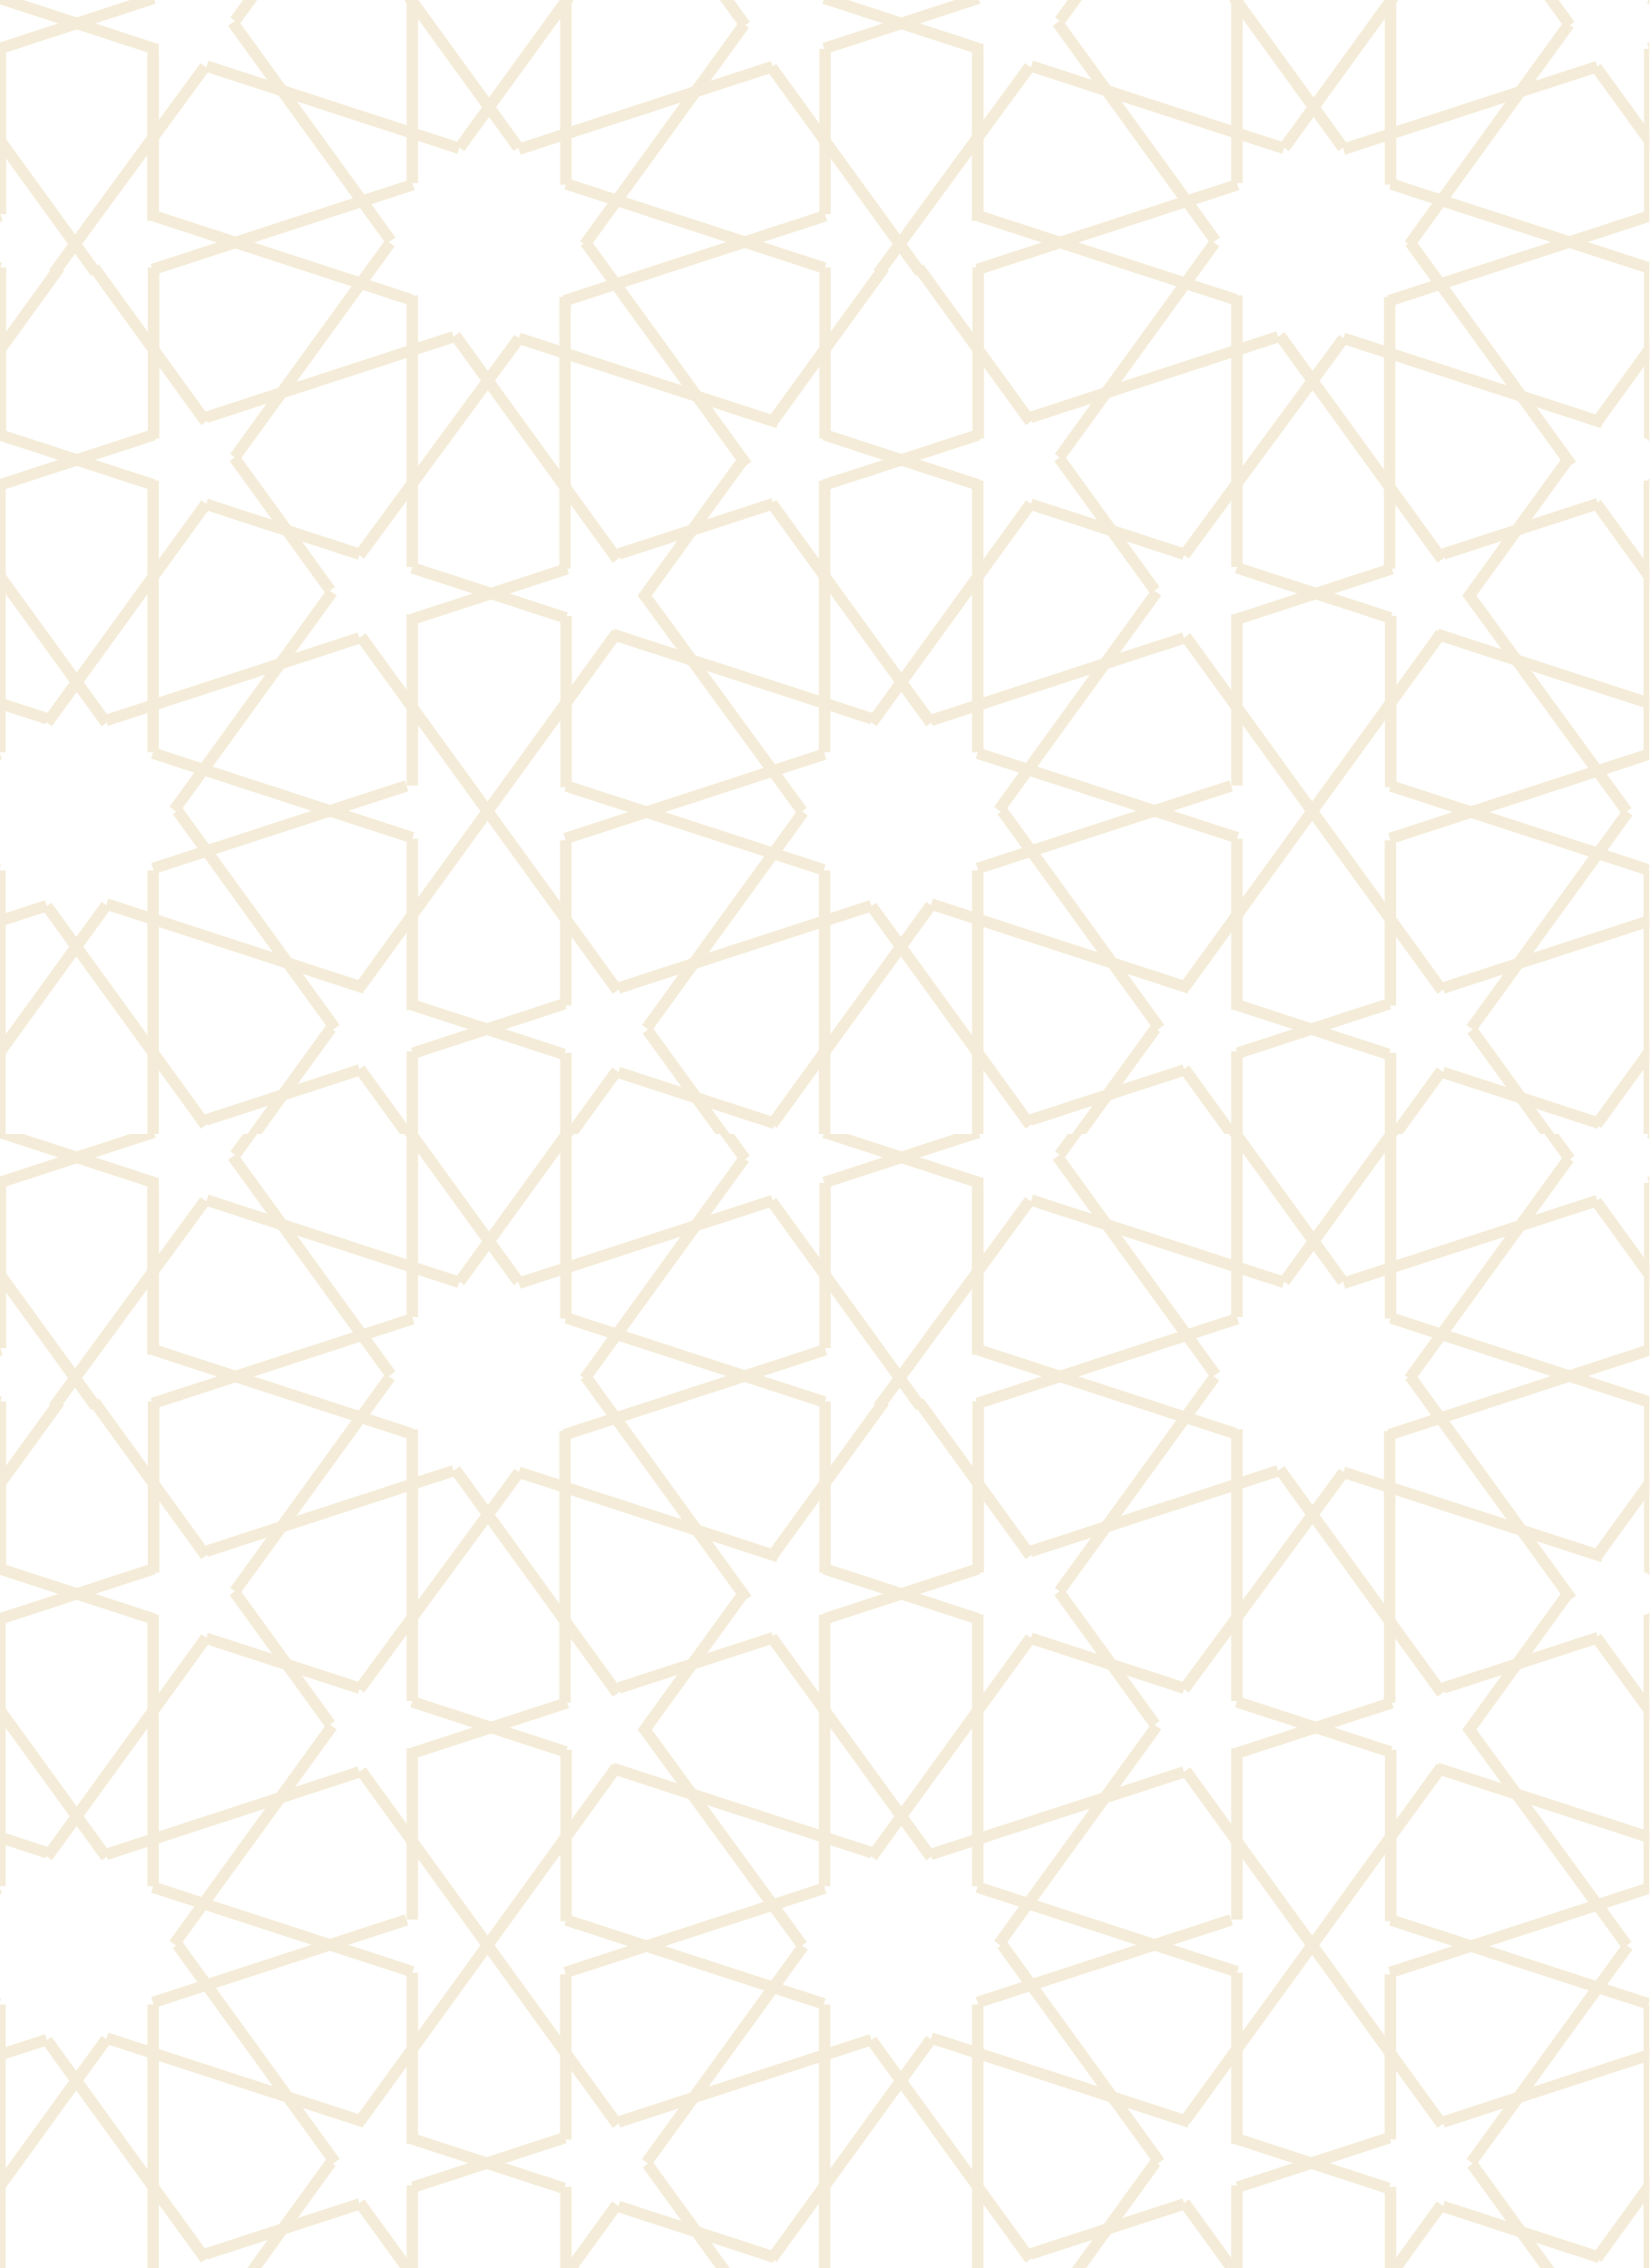
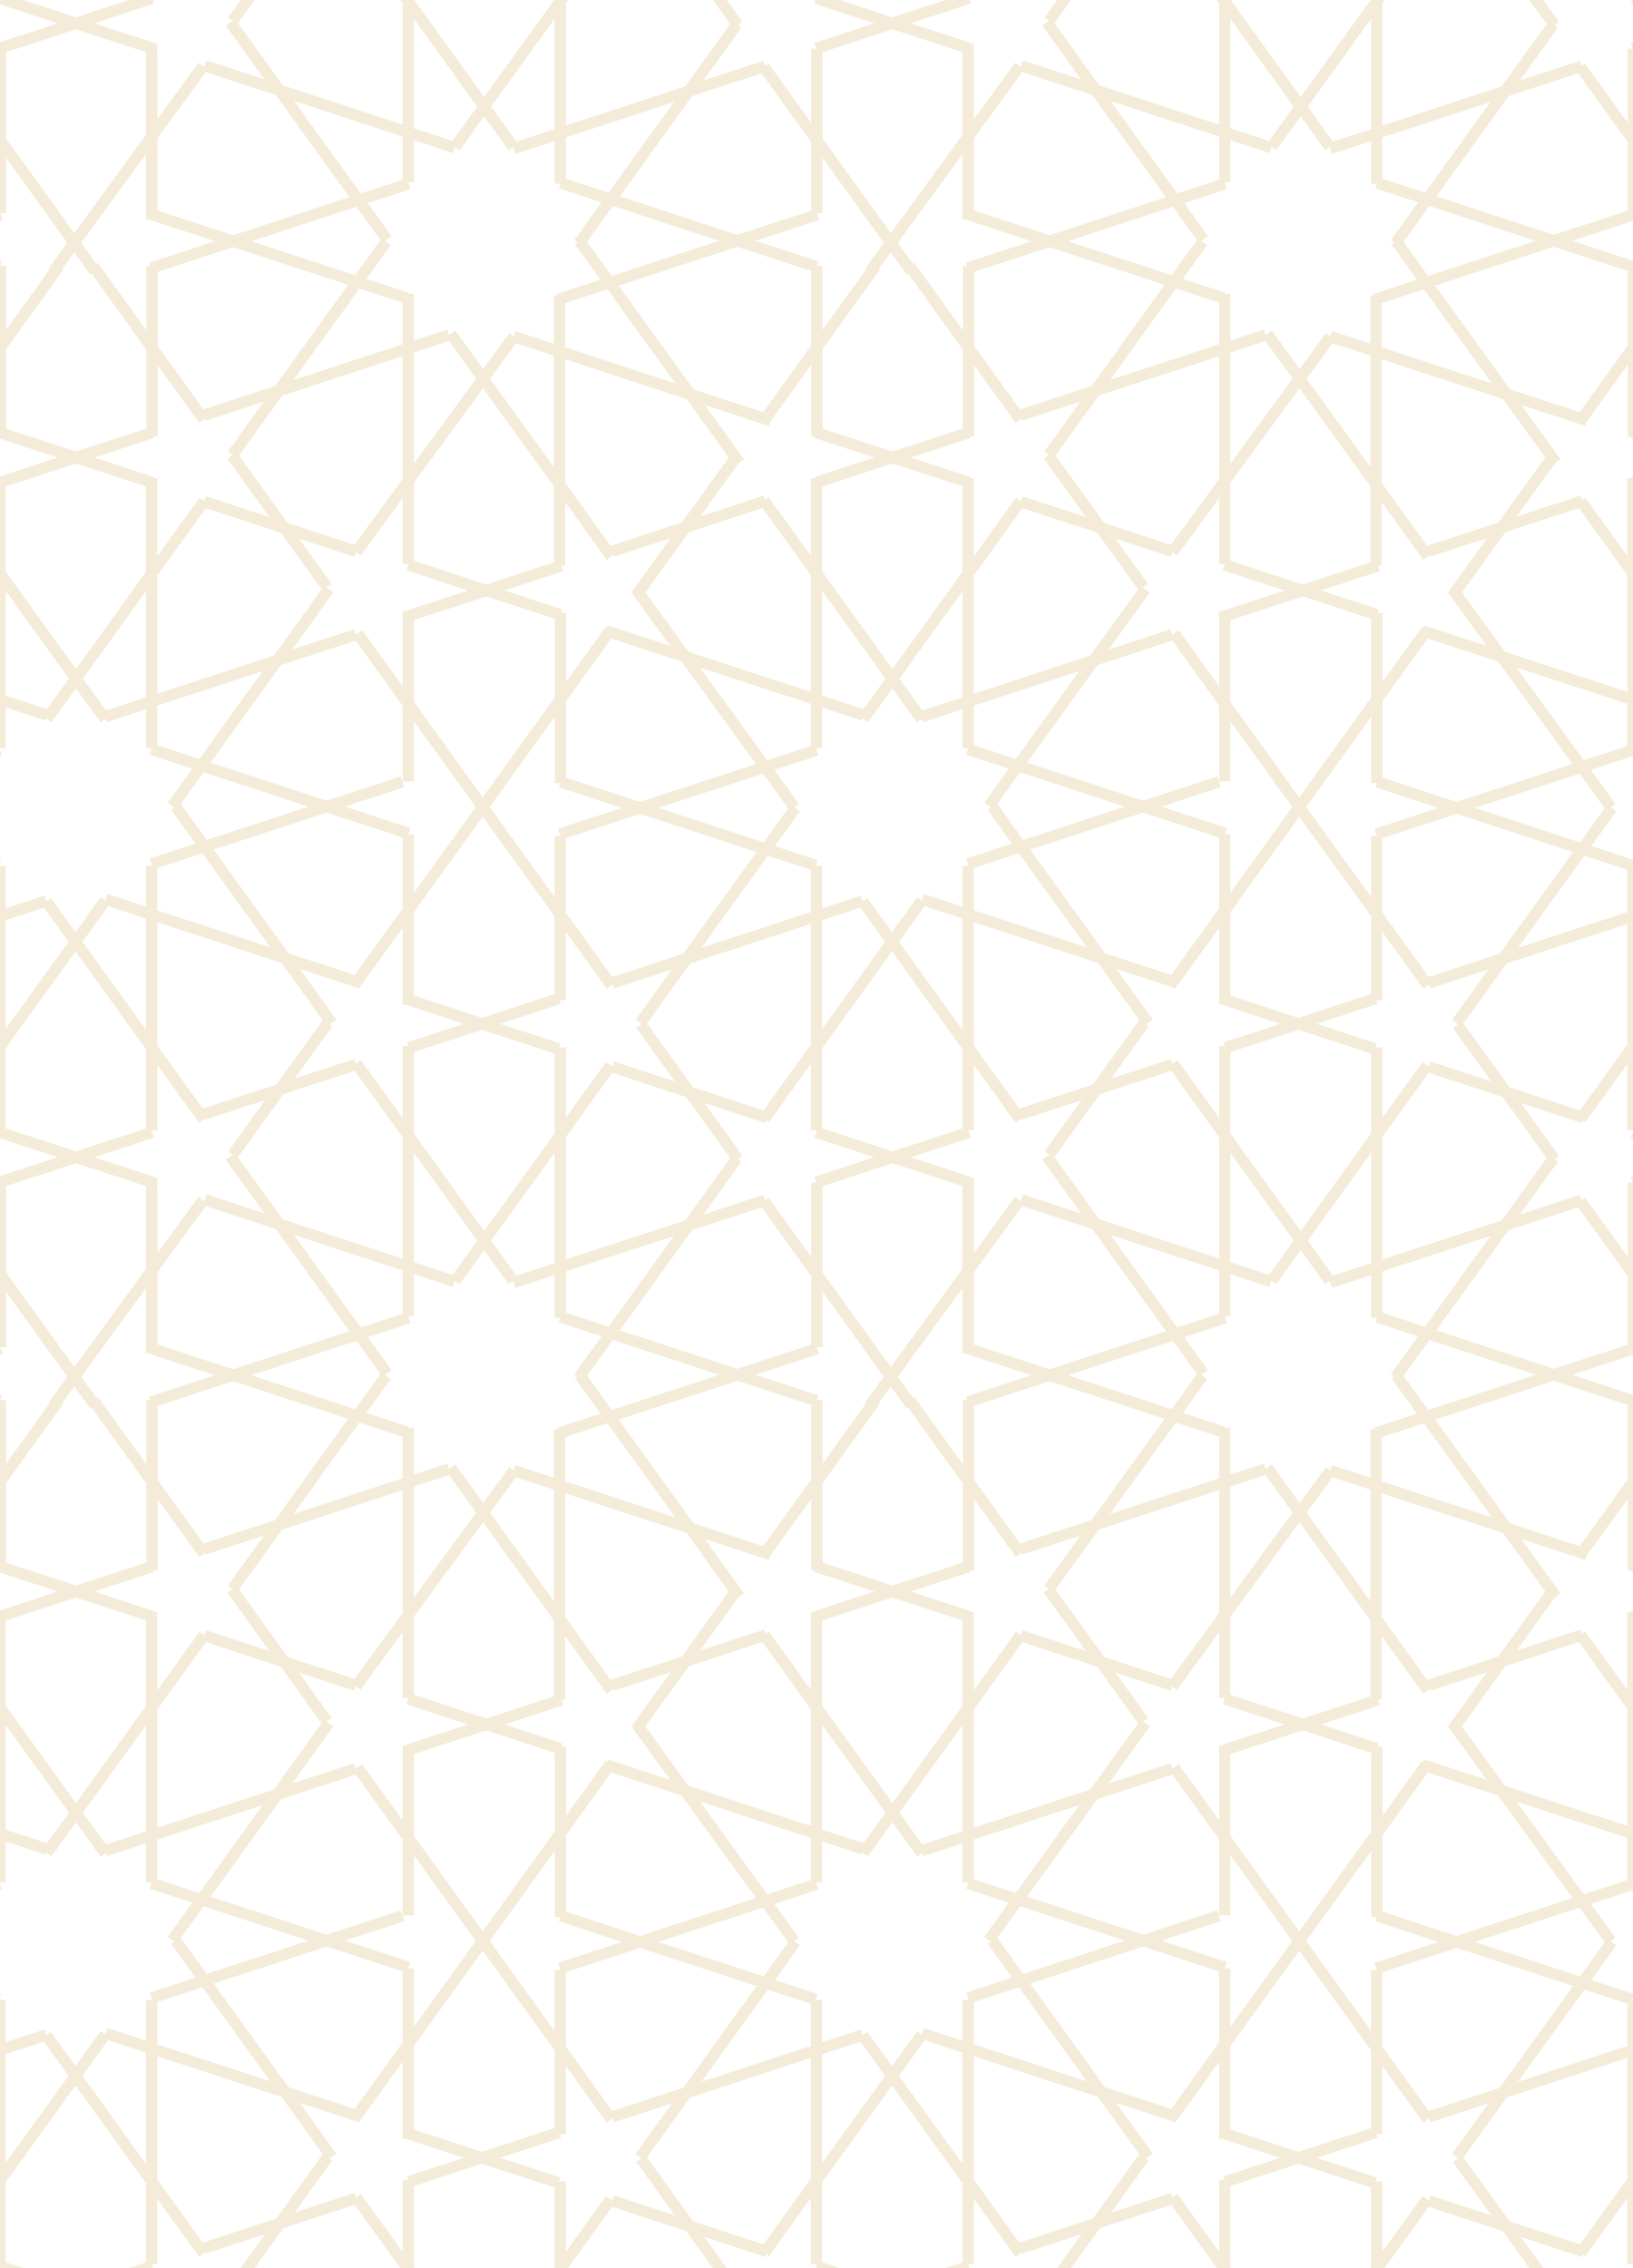
- <svg xmlns="http://www.w3.org/2000/svg" width="144" height="198" viewBox="0 0 144 198" fill="none">
+ <svg xmlns="http://www.w3.org/2000/svg" width="144" height="200" viewBox="0 0 144 200" fill="none">
  <defs>
    <clipPath id="c">
-       <rect width="72" height="99" />
+       <rect width="72" height="99.515" />
    </clipPath>
-     <g id="t" clip-path="url(#c)">
-       <path d="M17.904 5.808L17.502 5.512L4.276 23.564L4.678 23.86L5.081 24.157L18.307 6.105L17.904 5.808Z" fill="#BB8907" />
-       <path d="M-4.634 5.87L-5.038 6.165L7.954 24.093L8.358 23.798L8.762 23.504L-4.23 5.576L-4.634 5.87Z" fill="#BB8907" />
-       <path d="M28.892 -9.732L28.488 -10.027L20.114 1.53L20.518 1.824L20.922 2.118L29.296 -9.438L28.892 -9.732Z" fill="#BB8907" />
-       <path d="M20.313 1.961L19.909 2.255L33.716 21.309L34.12 21.015L34.525 20.721L20.717 1.667L20.313 1.961Z" fill="#BB8907" />
-       <path d="M18.046 5.771L17.892 6.247L39.944 13.43L40.098 12.955L40.252 12.479L18.2 5.295L18.046 5.771Z" fill="#BB8907" />
-       <path d="M13.438 -0.152L13.284 -0.628L-0.198 3.764L-0.044 4.24L0.11 4.716L13.593 0.324L13.438 -0.152Z" fill="#BB8907" />
-       <path d="M0.079 18.83L0.233 19.305L-22.57 26.734L-22.724 26.258L-22.878 25.783L-0.075 18.354L0.079 18.83Z" fill="#BB8907" />
-       <path d="M36.044 16.122L35.89 15.646L13.167 23.049L13.322 23.524L13.476 24L36.199 16.598L36.044 16.122Z" fill="#BB8907" />
-       <path d="M-0.039 -0.152L0.116 -0.628L13.598 3.764L13.444 4.24L13.29 4.716L-0.193 0.324L-0.039 -0.152Z" fill="#BB8907" />
-       <path d="M13.445 18.853L13.291 19.329L35.728 26.638L35.882 26.162L36.036 25.687L13.599 18.377L13.445 18.853Z" fill="#BB8907" />
-       <path d="M13.371 4.83V19.267" stroke="#BB8907" />
-       <path d="M0.036 4.265L0.036 18.702" stroke="#BB8907" />
-       <path d="M36.001 -7.733L36.001 15.985" stroke="#BB8907" />
-       <path d="M13.371 3.799L13.371 19.267" stroke="#BB8907" />
-       <path d="M-22.57 16.055L-22.724 16.531L-0.14 23.888L0.014 23.413L0.168 22.937L-22.416 15.58L-22.57 16.055Z" fill="#BB8907" />
-       <path d="M13.408 23.343V38.296" stroke="#BB8907" />
-       <path d="M8.226 23.37L7.821 23.665L17.567 37.113L17.971 36.819L18.375 36.524L8.63 23.076L8.226 23.37Z" fill="#BB8907" />
-       <path d="M4.087 79.099L3.683 79.394L17.553 98.534L17.957 98.239L18.361 97.945L4.492 78.805L4.087 79.099Z" fill="#BB8907" />
-       <path d="M-4.628 43.93L-5.032 44.224L8.873 63.413L9.277 63.119L9.682 62.824L-4.224 43.636L-4.628 43.93Z" fill="#BB8907" />
-       <path d="M5.199 23.354L4.795 23.059L-4.976 36.543L-4.572 36.838L-4.168 37.132L5.603 23.648L5.199 23.354Z" fill="#BB8907" />
-       <path d="M17.991 43.973L17.587 43.679L3.724 62.809L4.128 63.103L4.532 63.398L18.395 44.268L17.991 43.973Z" fill="#BB8907" />
-       <path d="M34.049 21.219L33.645 20.924L20.095 39.624L20.499 39.918L20.903 40.213L34.453 21.513L34.049 21.219Z" fill="#BB8907" />
-       <path d="M28.892 89.783L28.488 89.489L20.114 101.045L20.518 101.339L20.922 101.634L29.296 90.078L28.892 89.783Z" fill="#BB8907" />
-       <path d="M20.455 39.967L20.051 40.261L28.435 51.831L28.839 51.536L29.243 51.242L20.859 39.672L20.455 39.967Z" fill="#BB8907" />
-       <path d="M17.997 44.021L17.843 44.497L31.246 48.863L31.4 48.388L31.554 47.912L18.151 43.546L17.997 44.021Z" fill="#BB8907" />
-       <path d="M39.602 29.398L39.448 28.922L17.825 35.966L17.979 36.442L18.133 36.917L39.756 29.873L39.602 29.398Z" fill="#BB8907" />
-       <path d="M31.4 93.404L31.245 92.929L17.805 97.307L17.959 97.783L18.113 98.258L31.554 93.88L31.4 93.404Z" fill="#BB8907" />
-       <path d="M13.438 37.954L13.284 37.478L-0.198 41.871L-0.044 42.346L0.11 42.822L13.593 38.43L13.438 37.954Z" fill="#BB8907" />
-       <path d="M13.438 99.363L13.284 98.888L-0.198 103.28L-0.044 103.755L0.11 104.231L13.593 99.839L13.438 99.363Z" fill="#BB8907" />
-       <path d="M31.375 55.694L31.221 55.219L9.115 62.42L9.269 62.896L9.423 63.371L31.529 56.17L31.375 55.694Z" fill="#BB8907" />
-       <path d="M0.011 65.824L-0.143 65.348L-22.807 72.731L-22.653 73.207L-22.499 73.683L0.165 66.3L0.011 65.824Z" fill="#BB8907" />
-       <path d="M13.346 65.751L13.192 66.227L35.877 73.617L36.032 73.141L36.186 72.666L13.5 65.275L13.346 65.751Z" fill="#BB8907" />
-       <path d="M-18.506 55.377L-18.66 55.853L3.99 63.231L4.144 62.756L4.299 62.28L-18.352 54.901L-18.506 55.377Z" fill="#BB8907" />
-       <path d="M35.495 68.606L35.34 68.13L13.204 75.342L13.358 75.817L13.512 76.293L35.649 69.082L35.495 68.606Z" fill="#BB8907" />
-       <path d="M4.075 79.065L3.921 78.59L-18.168 85.786L-18.014 86.261L-17.86 86.737L4.229 79.541L4.075 79.065Z" fill="#BB8907" />
-       <path d="M9.306 78.924L9.152 79.4L31.687 86.741L31.841 86.266L31.995 85.79L9.461 78.449L9.306 78.924Z" fill="#BB8907" />
-       <path d="M-22.564 68.617L-22.718 69.093L-0.219 76.422L-0.064 75.947L0.09 75.471L-22.41 68.141L-22.564 68.617Z" fill="#BB8907" />
-       <path d="M-0.039 37.954L0.116 37.478L13.598 41.871L13.444 42.346L13.29 42.822L-0.193 38.43L-0.039 37.954Z" fill="#BB8907" />
-       <path d="M-0.039 99.363L0.116 98.888L13.598 103.28L13.444 103.755L13.29 104.231L-0.193 99.839L-0.039 99.363Z" fill="#BB8907" />
-       <path d="M28.991 51.697L28.587 51.403L14.791 70.44L15.195 70.735L15.599 71.029L29.395 51.991L28.991 51.697Z" fill="#BB8907" />
-       <path d="M15.495 70.781L15.091 71.076L28.849 90.062L29.254 89.767L29.658 89.473L15.899 70.487L15.495 70.781Z" fill="#BB8907" />
-       <path d="M0.036 23.343V38.296" stroke="#BB8907" />
-       <path d="M13.371 41.955L13.371 65.673" stroke="#BB8907" />
-       <path d="M36.001 25.782L36.001 49.501" stroke="#BB8907" />
-       <path d="M36.001 53.626L36.001 68.579" stroke="#BB8907" />
-       <path d="M36.001 73.219L36.001 88.173" stroke="#BB8907" />
-       <path d="M36.001 91.782L36.001 115.501" stroke="#BB8907" />
-       <path d="M-0.001 41.955L-0.001 65.673" stroke="#BB8907" />
-       <path d="M13.371 75.986L13.371 99.189" stroke="#BB8907" />
-       <path d="M-0.001 75.986L-0.001 99.189" stroke="#BB8907" />
-       <path d="M-4.591 98.169L-4.995 97.875L8.875 78.735L9.279 79.029L9.683 79.324L-4.186 98.464L-4.591 98.169Z" fill="#BB8907" />
-       <path d="M67.365 5.87L66.961 6.165L79.952 24.093L80.356 23.798L80.761 23.504L67.769 5.576L67.365 5.87Z" fill="#BB8907" />
-       <path d="M85.444 -0.152L85.29 -0.628L71.807 3.764L71.961 4.24L72.115 4.716L85.598 0.324L85.444 -0.152Z" fill="#BB8907" />
-       <path d="M67.464 5.81L67.31 5.334L45.142 12.556L45.297 13.031L45.451 13.507L67.618 6.285L67.464 5.81Z" fill="#BB8907" />
-       <path d="M72.084 18.83L72.238 19.305L49.435 26.734L49.281 26.258L49.127 25.783L71.93 18.354L72.084 18.83Z" fill="#BB8907" />
-       <path d="M31.412 -6.213L31.008 -5.919L44.851 13.185L45.255 12.891L45.66 12.596L31.816 -6.508L31.412 -6.213Z" fill="#BB8907" />
-       <path d="M71.961 -0.152L72.115 -0.628L85.597 3.764L85.443 4.24L85.289 4.716L71.806 0.324L71.961 -0.152Z" fill="#BB8907" />
-       <path d="M53.851 -6.032L53.447 -6.326L39.727 12.607L40.131 12.901L40.535 13.195L54.255 -5.738L53.851 -6.032Z" fill="#BB8907" />
-       <path d="M72.041 4.265L72.041 18.702" stroke="#BB8907" />
-       <path d="M49.41 -7.596L49.41 16.123" stroke="#BB8907" />
-       <path d="M56.519 -9.593L56.115 -9.298L64.66 2.494L65.064 2.199L65.469 1.905L56.924 -9.887L56.519 -9.593Z" fill="#BB8907" />
-       <path d="M64.981 2.136L64.577 1.842L50.649 21.062L51.053 21.356L51.457 21.651L65.385 2.43L64.981 2.136Z" fill="#BB8907" />
-       <path d="M49.435 16.055L49.281 16.531L71.865 23.888L72.019 23.413L72.173 22.937L49.589 15.58L49.435 16.055Z" fill="#BB8907" />
-       <path d="M67.371 43.93L66.967 44.224L80.873 63.413L81.277 63.119L81.681 62.824L67.776 43.636L67.371 43.93Z" fill="#BB8907" />
-       <path d="M51.102 21.141L50.698 21.436L64.795 40.889L65.2 40.595L65.604 40.3L51.507 20.847L51.102 21.141Z" fill="#BB8907" />
-       <path d="M39.744 29.288L39.34 29.582L53.502 49.125L53.906 48.831L54.31 48.536L40.148 28.993L39.744 29.288Z" fill="#BB8907" />
-       <path d="M77.198 23.354L76.794 23.059L67.023 36.543L67.427 36.838L67.831 37.132L77.602 23.648L77.198 23.354Z" fill="#BB8907" />
-       <path d="M53.839 55.266L53.435 54.971L31.043 85.871L31.447 86.165L31.852 86.46L54.243 55.56L53.839 55.266Z" fill="#BB8907" />
-       <path d="M85.444 37.954L85.29 37.478L71.807 41.871L71.961 42.346L72.115 42.822L85.598 38.43L85.444 37.954Z" fill="#BB8907" />
-       <path d="M67.52 43.967L67.365 43.492L53.883 47.884L54.037 48.359L54.191 48.835L67.674 44.443L67.52 43.967Z" fill="#BB8907" />
-       <path d="M49.528 49.65L49.373 49.175L35.826 53.588L35.98 54.064L36.134 54.539L49.682 50.126L49.528 49.65Z" fill="#BB8907" />
-       <path d="M72.016 65.824L71.862 65.348L49.198 72.731L49.353 73.207L49.507 73.683L72.171 66.3L72.016 65.824Z" fill="#BB8907" />
-       <path d="M35.983 49.57L35.828 50.045L49.266 54.423L49.42 53.947L49.574 53.472L36.137 49.094L35.983 49.57Z" fill="#BB8907" />
-       <path d="M45.321 29.527L44.919 29.23L30.984 48.181L31.386 48.478L31.788 48.776L45.724 29.825L45.321 29.527Z" fill="#BB8907" />
-       <path d="M31.523 55.58L31.119 55.874L53.502 86.763L53.907 86.468L54.311 86.174L31.927 55.285L31.523 55.58Z" fill="#BB8907" />
-       <path d="M31.412 93.302L31.008 93.597L44.851 112.7L45.255 112.406L45.66 112.111L31.816 93.008L31.412 93.302Z" fill="#BB8907" />
-       <path d="M53.493 55.377L53.339 55.853L75.989 63.231L76.144 62.756L76.298 62.28L53.647 54.901L53.493 55.377Z" fill="#BB8907" />
-       <path d="M45.297 29.529L45.143 30.005L67.793 37.384L67.947 36.908L68.102 36.432L45.451 29.053L45.297 29.529Z" fill="#BB8907" />
-       <path d="M76.074 79.065L75.92 78.59L53.831 85.786L53.985 86.261L54.139 86.737L76.228 79.541L76.074 79.065Z" fill="#BB8907" />
-       <path d="M49.318 87.624L49.163 87.148L35.897 91.469L36.051 91.945L36.206 92.421L49.472 88.099L49.318 87.624Z" fill="#BB8907" />
-       <path d="M49.435 68.617L49.281 69.093L71.781 76.422L71.935 75.947L72.089 75.471L49.589 68.141L49.435 68.617Z" fill="#BB8907" />
-       <path d="M71.961 37.954L72.115 37.478L85.597 41.871L85.443 42.346L85.289 42.822L71.806 38.43L71.961 37.954Z" fill="#BB8907" />
-       <path d="M64.759 40.312L64.355 40.018L55.721 51.932L56.125 52.227L56.529 52.521L65.163 40.606L64.759 40.312Z" fill="#BB8907" />
-       <path d="M70.132 70.903L69.728 70.609L56.046 89.49L56.45 89.784L56.855 90.079L70.537 71.198L70.132 70.903Z" fill="#BB8907" />
-       <path d="M53.851 93.483L53.447 93.189L39.727 112.122L40.131 112.416L40.535 112.711L54.255 93.778L53.851 93.483Z" fill="#BB8907" />
-       <path d="M56.075 51.692L55.672 51.988L69.641 71.125L70.044 70.829L70.448 70.534L56.478 51.397L56.075 51.692Z" fill="#BB8907" />
-       <path d="M72.041 23.343V38.296" stroke="#BB8907" />
-       <path d="M71.998 41.955L71.998 65.673" stroke="#BB8907" />
-       <path d="M49.336 25.92L49.336 49.639" stroke="#BB8907" />
-       <path d="M71.998 75.986L71.998 99.189" stroke="#BB8907" />
-       <path d="M49.398 73.357L49.398 87.795" stroke="#BB8907" />
-       <path d="M49.423 53.764L49.423 68.717" stroke="#BB8907" />
-       <path d="M49.41 91.92L49.41 115.638" stroke="#BB8907" />
-       <path d="M67.408 98.169L67.004 97.875L80.874 78.735L81.278 79.029L81.682 79.324L67.813 98.464L67.408 98.169Z" fill="#BB8907" />
-       <path d="M56.519 89.924L56.115 90.219L64.66 102.01L65.064 101.716L65.469 101.422L56.924 89.63L56.519 89.924Z" fill="#BB8907" />
-       <path d="M53.987 93.624L53.833 94.1L67.497 98.551L67.651 98.075L67.805 97.6L54.141 93.148L53.987 93.624Z" fill="#BB8907" />
-       <path d="M35.983 87.726L35.828 88.201L49.102 92.525L49.256 92.05L49.41 91.574L36.137 87.25L35.983 87.726Z" fill="#BB8907" />
+     <g id="t" transform="scale(1 1.004871)">
+       <g clip-path="url(#c)">
+         <path d="M17.904 5.808L17.502 5.512L4.276 23.564L4.678 23.86L5.081 24.157L18.307 6.105L17.904 5.808Z" fill="#BB8907" />
+         <path d="M-4.634 5.87L-5.038 6.165L7.954 24.093L8.358 23.798L8.762 23.504L-4.23 5.576L-4.634 5.87Z" fill="#BB8907" />
+         <path d="M28.892 -9.732L28.488 -10.027L20.114 1.53L20.518 1.824L20.922 2.118L29.296 -9.438L28.892 -9.732Z" fill="#BB8907" />
+         <path d="M20.313 1.961L19.909 2.255L33.716 21.309L34.12 21.015L34.525 20.721L20.717 1.667L20.313 1.961Z" fill="#BB8907" />
+         <path d="M18.046 5.771L17.892 6.247L39.944 13.43L40.098 12.955L40.252 12.479L18.2 5.295L18.046 5.771Z" fill="#BB8907" />
+         <path d="M13.438 -0.152L13.284 -0.628L-0.198 3.764L-0.044 4.24L0.11 4.716L13.593 0.324L13.438 -0.152Z" fill="#BB8907" />
+         <path d="M0.079 18.83L0.233 19.305L-22.57 26.734L-22.724 26.258L-22.878 25.783L-0.075 18.354L0.079 18.83Z" fill="#BB8907" />
+         <path d="M36.044 16.122L35.89 15.646L13.167 23.049L13.322 23.524L13.476 24L36.199 16.598L36.044 16.122Z" fill="#BB8907" />
+         <path d="M-0.039 -0.152L0.116 -0.628L13.598 3.764L13.444 4.24L13.29 4.716L-0.193 0.324L-0.039 -0.152Z" fill="#BB8907" />
+         <path d="M13.445 18.853L13.291 19.329L35.728 26.638L35.882 26.162L36.036 25.687L13.599 18.377L13.445 18.853Z" fill="#BB8907" />
+         <path d="M13.371 4.83V19.267" stroke="#BB8907" />
+         <path d="M0.036 4.265L0.036 18.702" stroke="#BB8907" />
+         <path d="M36.001 -7.733L36.001 15.985" stroke="#BB8907" />
+         <path d="M13.371 3.799L13.371 19.267" stroke="#BB8907" />
+         <path d="M-22.57 16.055L-22.724 16.531L-0.14 23.888L0.014 23.413L0.168 22.937L-22.416 15.58L-22.57 16.055Z" fill="#BB8907" />
+         <path d="M13.408 23.343V38.296" stroke="#BB8907" />
+         <path d="M8.226 23.37L7.821 23.665L17.567 37.113L17.971 36.819L18.375 36.524L8.63 23.076L8.226 23.37Z" fill="#BB8907" />
+         <path d="M4.087 79.099L3.683 79.394L17.553 98.534L17.957 98.239L18.361 97.945L4.492 78.805L4.087 79.099Z" fill="#BB8907" />
+         <path d="M-4.628 43.93L-5.032 44.224L8.873 63.413L9.277 63.119L9.682 62.824L-4.224 43.636L-4.628 43.93Z" fill="#BB8907" />
+         <path d="M5.199 23.354L4.795 23.059L-4.976 36.543L-4.572 36.838L-4.168 37.132L5.603 23.648L5.199 23.354Z" fill="#BB8907" />
+         <path d="M17.991 43.973L17.587 43.679L3.724 62.809L4.128 63.103L4.532 63.398L18.395 44.268L17.991 43.973Z" fill="#BB8907" />
+         <path d="M34.049 21.219L33.645 20.924L20.095 39.624L20.499 39.918L20.903 40.213L34.453 21.513L34.049 21.219Z" fill="#BB8907" />
+         <path d="M28.892 89.783L28.488 89.489L20.114 101.045L20.518 101.339L20.922 101.634L29.296 90.078L28.892 89.783Z" fill="#BB8907" />
+         <path d="M20.455 39.967L20.051 40.261L28.435 51.831L28.839 51.536L29.243 51.242L20.859 39.672L20.455 39.967Z" fill="#BB8907" />
+         <path d="M17.997 44.021L17.843 44.497L31.246 48.863L31.4 48.388L31.554 47.912L18.151 43.546L17.997 44.021Z" fill="#BB8907" />
+         <path d="M39.602 29.398L39.448 28.922L17.825 35.966L17.979 36.442L18.133 36.917L39.756 29.873L39.602 29.398Z" fill="#BB8907" />
+         <path d="M31.4 93.404L31.245 92.929L17.805 97.307L17.959 97.783L18.113 98.258L31.554 93.88L31.4 93.404Z" fill="#BB8907" />
+         <path d="M13.438 37.954L13.284 37.478L-0.198 41.871L-0.044 42.346L0.11 42.822L13.593 38.43L13.438 37.954Z" fill="#BB8907" />
+         <path d="M13.438 99.363L13.284 98.888L-0.198 103.28L-0.044 103.755L0.11 104.231L13.593 99.839L13.438 99.363Z" fill="#BB8907" />
+         <path d="M31.375 55.694L31.221 55.219L9.115 62.42L9.269 62.896L9.423 63.371L31.529 56.17L31.375 55.694Z" fill="#BB8907" />
+         <path d="M0.011 65.824L-0.143 65.348L-22.807 72.731L-22.653 73.207L-22.499 73.683L0.165 66.3L0.011 65.824Z" fill="#BB8907" />
+         <path d="M13.346 65.751L13.192 66.227L35.877 73.617L36.032 73.141L36.186 72.666L13.5 65.275L13.346 65.751Z" fill="#BB8907" />
+         <path d="M-18.506 55.377L-18.66 55.853L3.99 63.231L4.144 62.756L4.299 62.28L-18.352 54.901L-18.506 55.377Z" fill="#BB8907" />
+         <path d="M35.495 68.606L35.34 68.13L13.204 75.342L13.358 75.817L13.512 76.293L35.649 69.082L35.495 68.606Z" fill="#BB8907" />
+         <path d="M4.075 79.065L3.921 78.59L-18.168 85.786L-18.014 86.261L-17.86 86.737L4.229 79.541L4.075 79.065Z" fill="#BB8907" />
+         <path d="M9.306 78.924L9.152 79.4L31.687 86.741L31.841 86.266L31.995 85.79L9.461 78.449L9.306 78.924Z" fill="#BB8907" />
+         <path d="M-22.564 68.617L-22.718 69.093L-0.219 76.422L-0.064 75.947L0.09 75.471L-22.41 68.141L-22.564 68.617Z" fill="#BB8907" />
+         <path d="M-0.039 37.954L0.116 37.478L13.598 41.871L13.444 42.346L13.29 42.822L-0.193 38.43L-0.039 37.954Z" fill="#BB8907" />
+         <path d="M-0.039 99.363L0.116 98.888L13.598 103.28L13.444 103.755L13.29 104.231L-0.193 99.839L-0.039 99.363Z" fill="#BB8907" />
+         <path d="M28.991 51.697L28.587 51.403L14.791 70.44L15.195 70.735L15.599 71.029L29.395 51.991L28.991 51.697Z" fill="#BB8907" />
+         <path d="M15.495 70.781L15.091 71.076L28.849 90.062L29.254 89.767L29.658 89.473L15.899 70.487L15.495 70.781Z" fill="#BB8907" />
+         <path d="M0.036 23.343V38.296" stroke="#BB8907" />
+         <path d="M13.371 41.955L13.371 65.673" stroke="#BB8907" />
+         <path d="M36.001 25.782L36.001 49.501" stroke="#BB8907" />
+         <path d="M36.001 53.626L36.001 68.579" stroke="#BB8907" />
+         <path d="M36.001 73.219L36.001 88.173" stroke="#BB8907" />
+         <path d="M36.001 91.782L36.001 115.501" stroke="#BB8907" />
+         <path d="M-0.001 41.955L-0.001 65.673" stroke="#BB8907" />
+         <path d="M13.371 75.986L13.371 99.189" stroke="#BB8907" />
+         <path d="M-0.001 75.986L-0.001 99.189" stroke="#BB8907" />
+         <path d="M-4.591 98.169L-4.995 97.875L8.875 78.735L9.279 79.029L9.683 79.324L-4.186 98.464L-4.591 98.169Z" fill="#BB8907" />
+         <path d="M67.365 5.87L66.961 6.165L79.952 24.093L80.356 23.798L80.761 23.504L67.769 5.576L67.365 5.87Z" fill="#BB8907" />
+         <path d="M85.444 -0.152L85.29 -0.628L71.807 3.764L71.961 4.24L72.115 4.716L85.598 0.324L85.444 -0.152Z" fill="#BB8907" />
+         <path d="M67.464 5.81L67.31 5.334L45.142 12.556L45.297 13.031L45.451 13.507L67.618 6.285L67.464 5.81Z" fill="#BB8907" />
+         <path d="M72.084 18.83L72.238 19.305L49.435 26.734L49.281 26.258L49.127 25.783L71.93 18.354L72.084 18.83Z" fill="#BB8907" />
+         <path d="M31.412 -6.213L31.008 -5.919L44.851 13.185L45.255 12.891L45.66 12.596L31.816 -6.508L31.412 -6.213Z" fill="#BB8907" />
+         <path d="M71.961 -0.152L72.115 -0.628L85.597 3.764L85.443 4.24L85.289 4.716L71.806 0.324L71.961 -0.152Z" fill="#BB8907" />
+         <path d="M53.851 -6.032L53.447 -6.326L39.727 12.607L40.131 12.901L40.535 13.195L54.255 -5.738L53.851 -6.032Z" fill="#BB8907" />
+         <path d="M72.041 4.265L72.041 18.702" stroke="#BB8907" />
+         <path d="M49.41 -7.596L49.41 16.123" stroke="#BB8907" />
+         <path d="M56.519 -9.593L56.115 -9.298L64.66 2.494L65.064 2.199L65.469 1.905L56.924 -9.887L56.519 -9.593Z" fill="#BB8907" />
+         <path d="M64.981 2.136L64.577 1.842L50.649 21.062L51.053 21.356L51.457 21.651L65.385 2.43L64.981 2.136Z" fill="#BB8907" />
+         <path d="M49.435 16.055L49.281 16.531L71.865 23.888L72.019 23.413L72.173 22.937L49.589 15.58L49.435 16.055Z" fill="#BB8907" />
+         <path d="M67.371 43.93L66.967 44.224L80.873 63.413L81.277 63.119L81.681 62.824L67.776 43.636L67.371 43.93Z" fill="#BB8907" />
+         <path d="M51.102 21.141L50.698 21.436L64.795 40.889L65.2 40.595L65.604 40.3L51.507 20.847L51.102 21.141Z" fill="#BB8907" />
+         <path d="M39.744 29.288L39.34 29.582L53.502 49.125L53.906 48.831L54.31 48.536L40.148 28.993L39.744 29.288Z" fill="#BB8907" />
+         <path d="M77.198 23.354L76.794 23.059L67.023 36.543L67.427 36.838L67.831 37.132L77.602 23.648L77.198 23.354Z" fill="#BB8907" />
+         <path d="M53.839 55.266L53.435 54.971L31.043 85.871L31.447 86.165L31.852 86.46L54.243 55.56L53.839 55.266Z" fill="#BB8907" />
+         <path d="M85.444 37.954L85.29 37.478L71.807 41.871L71.961 42.346L72.115 42.822L85.598 38.43L85.444 37.954Z" fill="#BB8907" />
+         <path d="M67.52 43.967L67.365 43.492L53.883 47.884L54.037 48.359L54.191 48.835L67.674 44.443L67.52 43.967Z" fill="#BB8907" />
+         <path d="M49.528 49.65L49.373 49.175L35.826 53.588L35.98 54.064L36.134 54.539L49.682 50.126L49.528 49.65Z" fill="#BB8907" />
+         <path d="M72.016 65.824L71.862 65.348L49.198 72.731L49.353 73.207L49.507 73.683L72.171 66.3L72.016 65.824Z" fill="#BB8907" />
+         <path d="M35.983 49.57L35.828 50.045L49.266 54.423L49.42 53.947L49.574 53.472L36.137 49.094L35.983 49.57Z" fill="#BB8907" />
+         <path d="M45.321 29.527L44.919 29.23L30.984 48.181L31.386 48.478L31.788 48.776L45.724 29.825L45.321 29.527Z" fill="#BB8907" />
+         <path d="M31.523 55.58L31.119 55.874L53.502 86.763L53.907 86.468L54.311 86.174L31.927 55.285L31.523 55.58Z" fill="#BB8907" />
+         <path d="M31.412 93.302L31.008 93.597L44.851 112.7L45.255 112.406L45.66 112.111L31.816 93.008L31.412 93.302Z" fill="#BB8907" />
+         <path d="M53.493 55.377L53.339 55.853L75.989 63.231L76.144 62.756L76.298 62.28L53.647 54.901L53.493 55.377Z" fill="#BB8907" />
+         <path d="M45.297 29.529L45.143 30.005L67.793 37.384L67.947 36.908L68.102 36.432L45.451 29.053L45.297 29.529Z" fill="#BB8907" />
+         <path d="M76.074 79.065L75.92 78.59L53.831 85.786L53.985 86.261L54.139 86.737L76.228 79.541L76.074 79.065Z" fill="#BB8907" />
+         <path d="M49.318 87.624L49.163 87.148L35.897 91.469L36.051 91.945L36.206 92.421L49.472 88.099L49.318 87.624Z" fill="#BB8907" />
+         <path d="M49.435 68.617L49.281 69.093L71.781 76.422L71.935 75.947L72.089 75.471L49.589 68.141L49.435 68.617Z" fill="#BB8907" />
+         <path d="M71.961 37.954L72.115 37.478L85.597 41.871L85.443 42.346L85.289 42.822L71.806 38.43L71.961 37.954Z" fill="#BB8907" />
+         <path d="M64.759 40.312L64.355 40.018L55.721 51.932L56.125 52.227L56.529 52.521L65.163 40.606L64.759 40.312Z" fill="#BB8907" />
+         <path d="M70.132 70.903L69.728 70.609L56.046 89.49L56.45 89.784L56.855 90.079L70.537 71.198L70.132 70.903Z" fill="#BB8907" />
+         <path d="M53.851 93.483L53.447 93.189L39.727 112.122L40.131 112.416L40.535 112.711L54.255 93.778L53.851 93.483Z" fill="#BB8907" />
+         <path d="M56.075 51.692L55.672 51.988L69.641 71.125L70.044 70.829L70.448 70.534L56.478 51.397L56.075 51.692Z" fill="#BB8907" />
+         <path d="M72.041 23.343V38.296" stroke="#BB8907" />
+         <path d="M71.998 41.955L71.998 65.673" stroke="#BB8907" />
+         <path d="M49.336 25.92L49.336 49.639" stroke="#BB8907" />
+         <path d="M71.998 75.986L71.998 99.189" stroke="#BB8907" />
+         <path d="M49.398 73.357L49.398 87.795" stroke="#BB8907" />
+         <path d="M49.423 53.764L49.423 68.717" stroke="#BB8907" />
+         <path d="M49.41 91.92L49.41 115.638" stroke="#BB8907" />
+         <path d="M67.408 98.169L67.004 97.875L80.874 78.735L81.278 79.029L81.682 79.324L67.813 98.464L67.408 98.169Z" fill="#BB8907" />
+         <path d="M56.519 89.924L56.115 90.219L64.66 102.01L65.064 101.716L65.469 101.422L56.924 89.63L56.519 89.924Z" fill="#BB8907" />
+         <path d="M53.987 93.624L53.833 94.1L67.497 98.551L67.651 98.075L67.805 97.6L54.141 93.148L53.987 93.624Z" fill="#BB8907" />
+         <path d="M35.983 87.726L35.828 88.201L49.102 92.525L49.256 92.05L49.41 91.574L36.137 87.25L35.983 87.726Z" fill="#BB8907" />
+       </g>
    </g>
  </defs>
  <g opacity="0.16">
    <use href="#t" x="0" y="0" />
    <use href="#t" x="72" y="0" />
-     <use href="#t" x="0" y="99" />
-     <use href="#t" x="72" y="99" />
+     <use href="#t" x="0" y="100" />
+     <use href="#t" x="72" y="100" />
  </g>
</svg>
